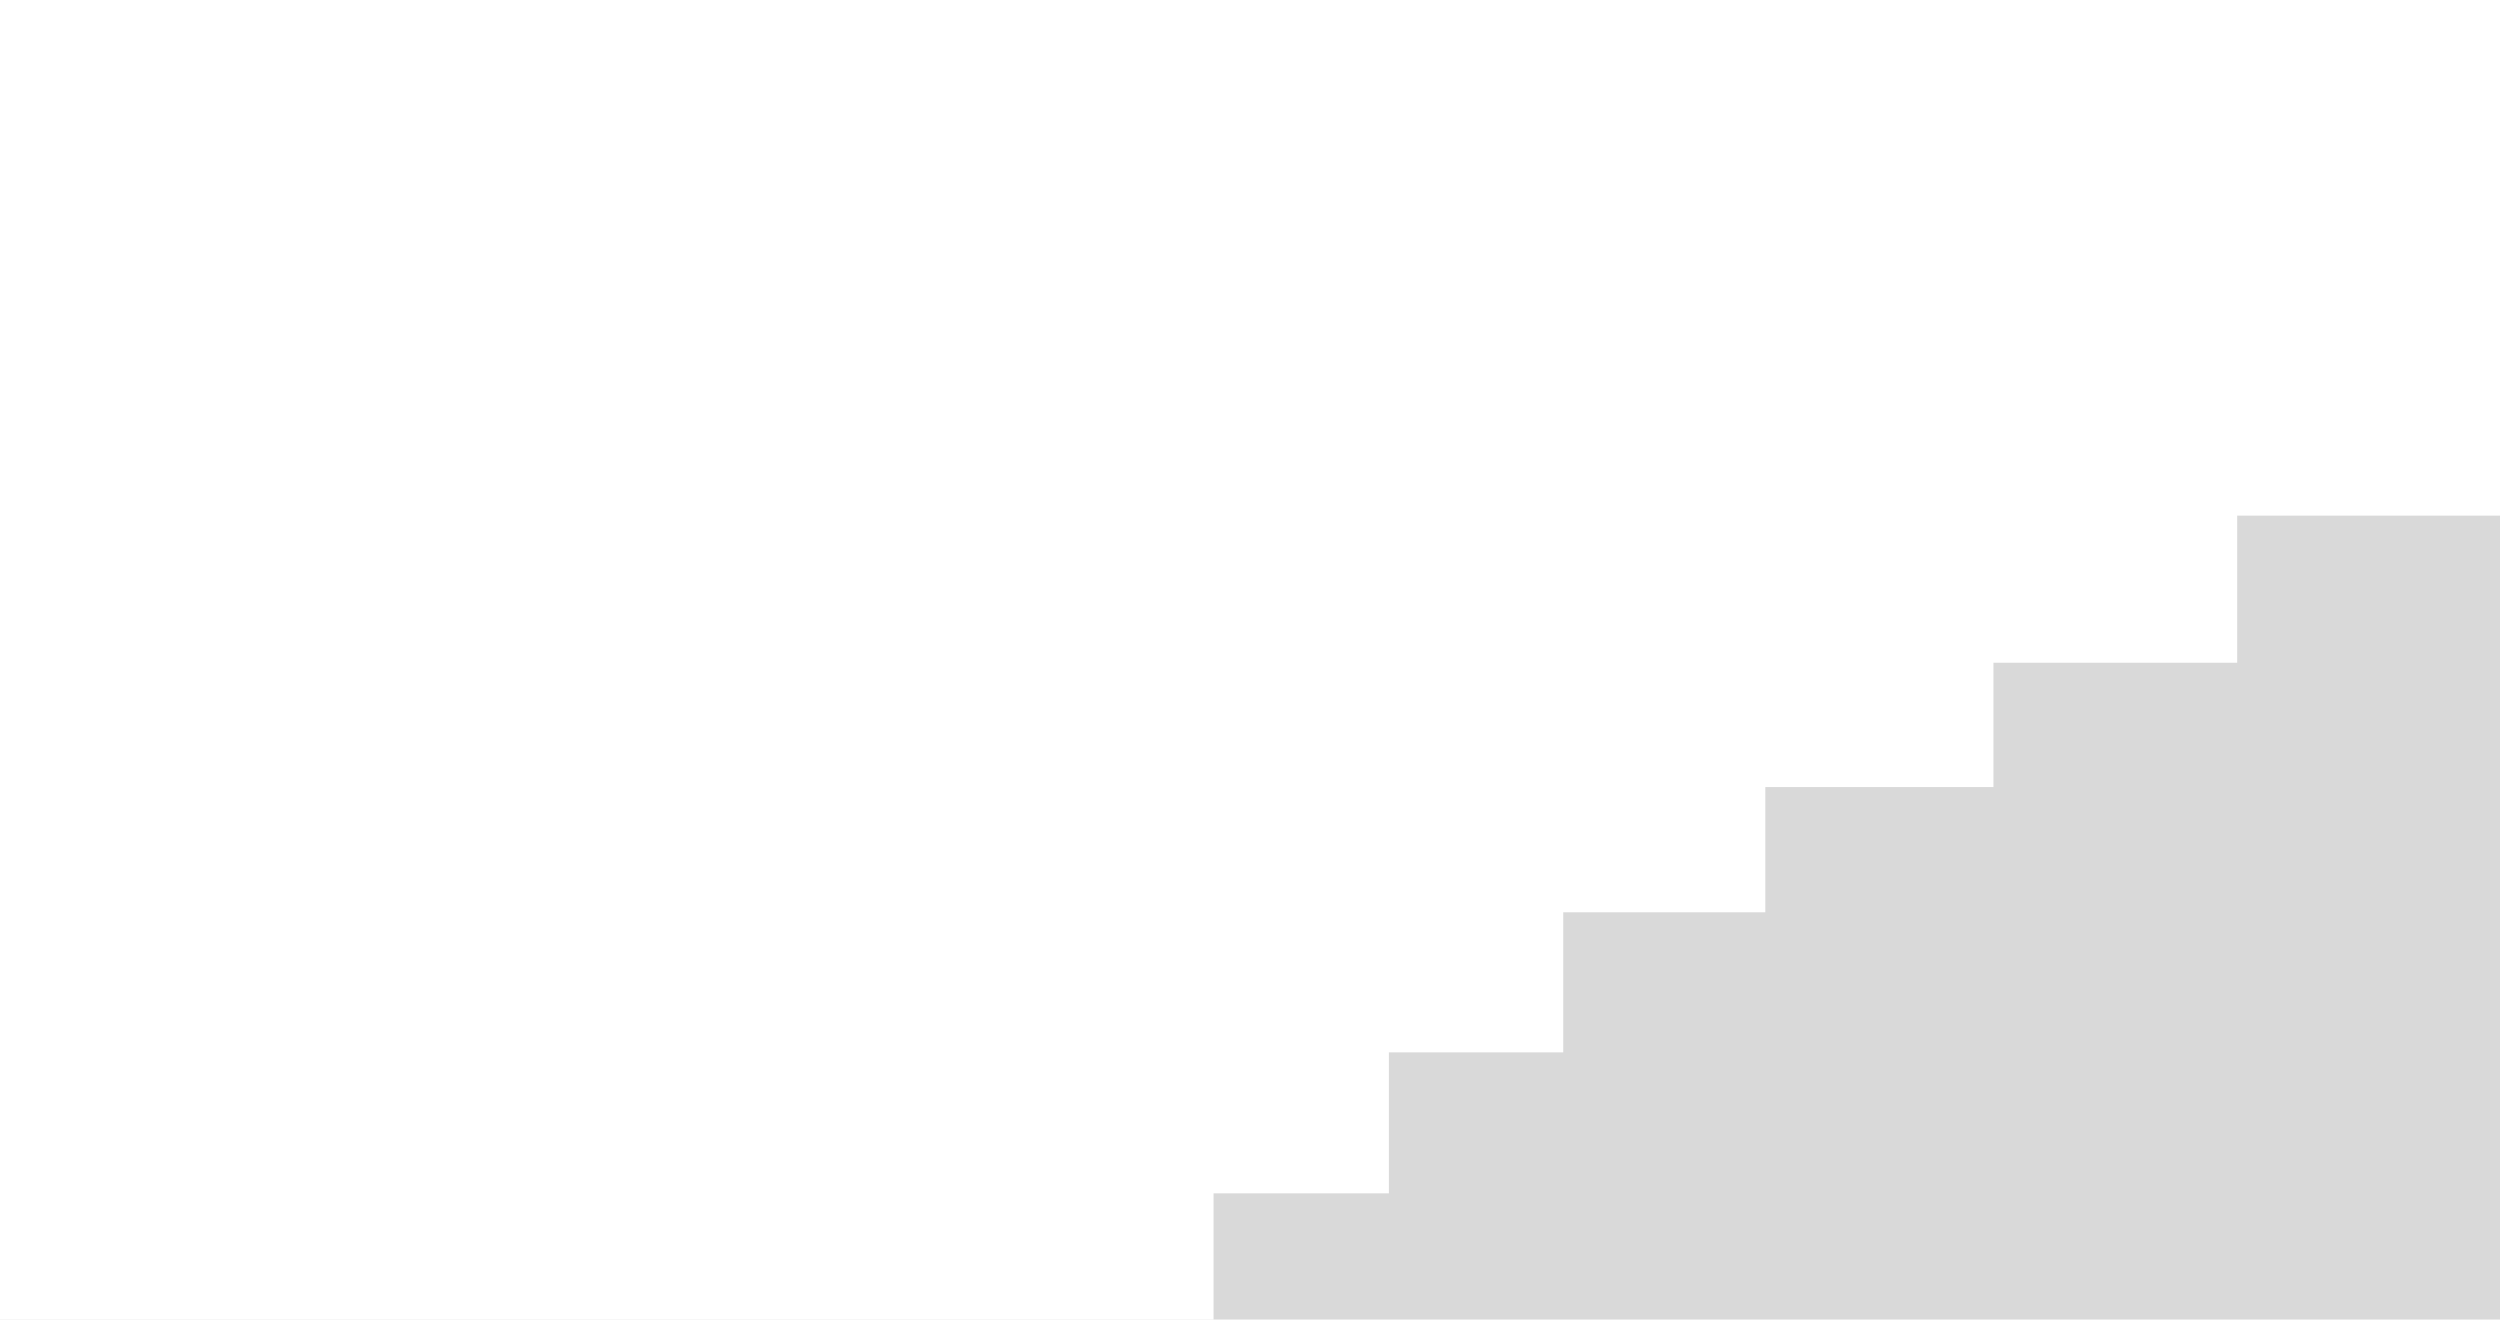
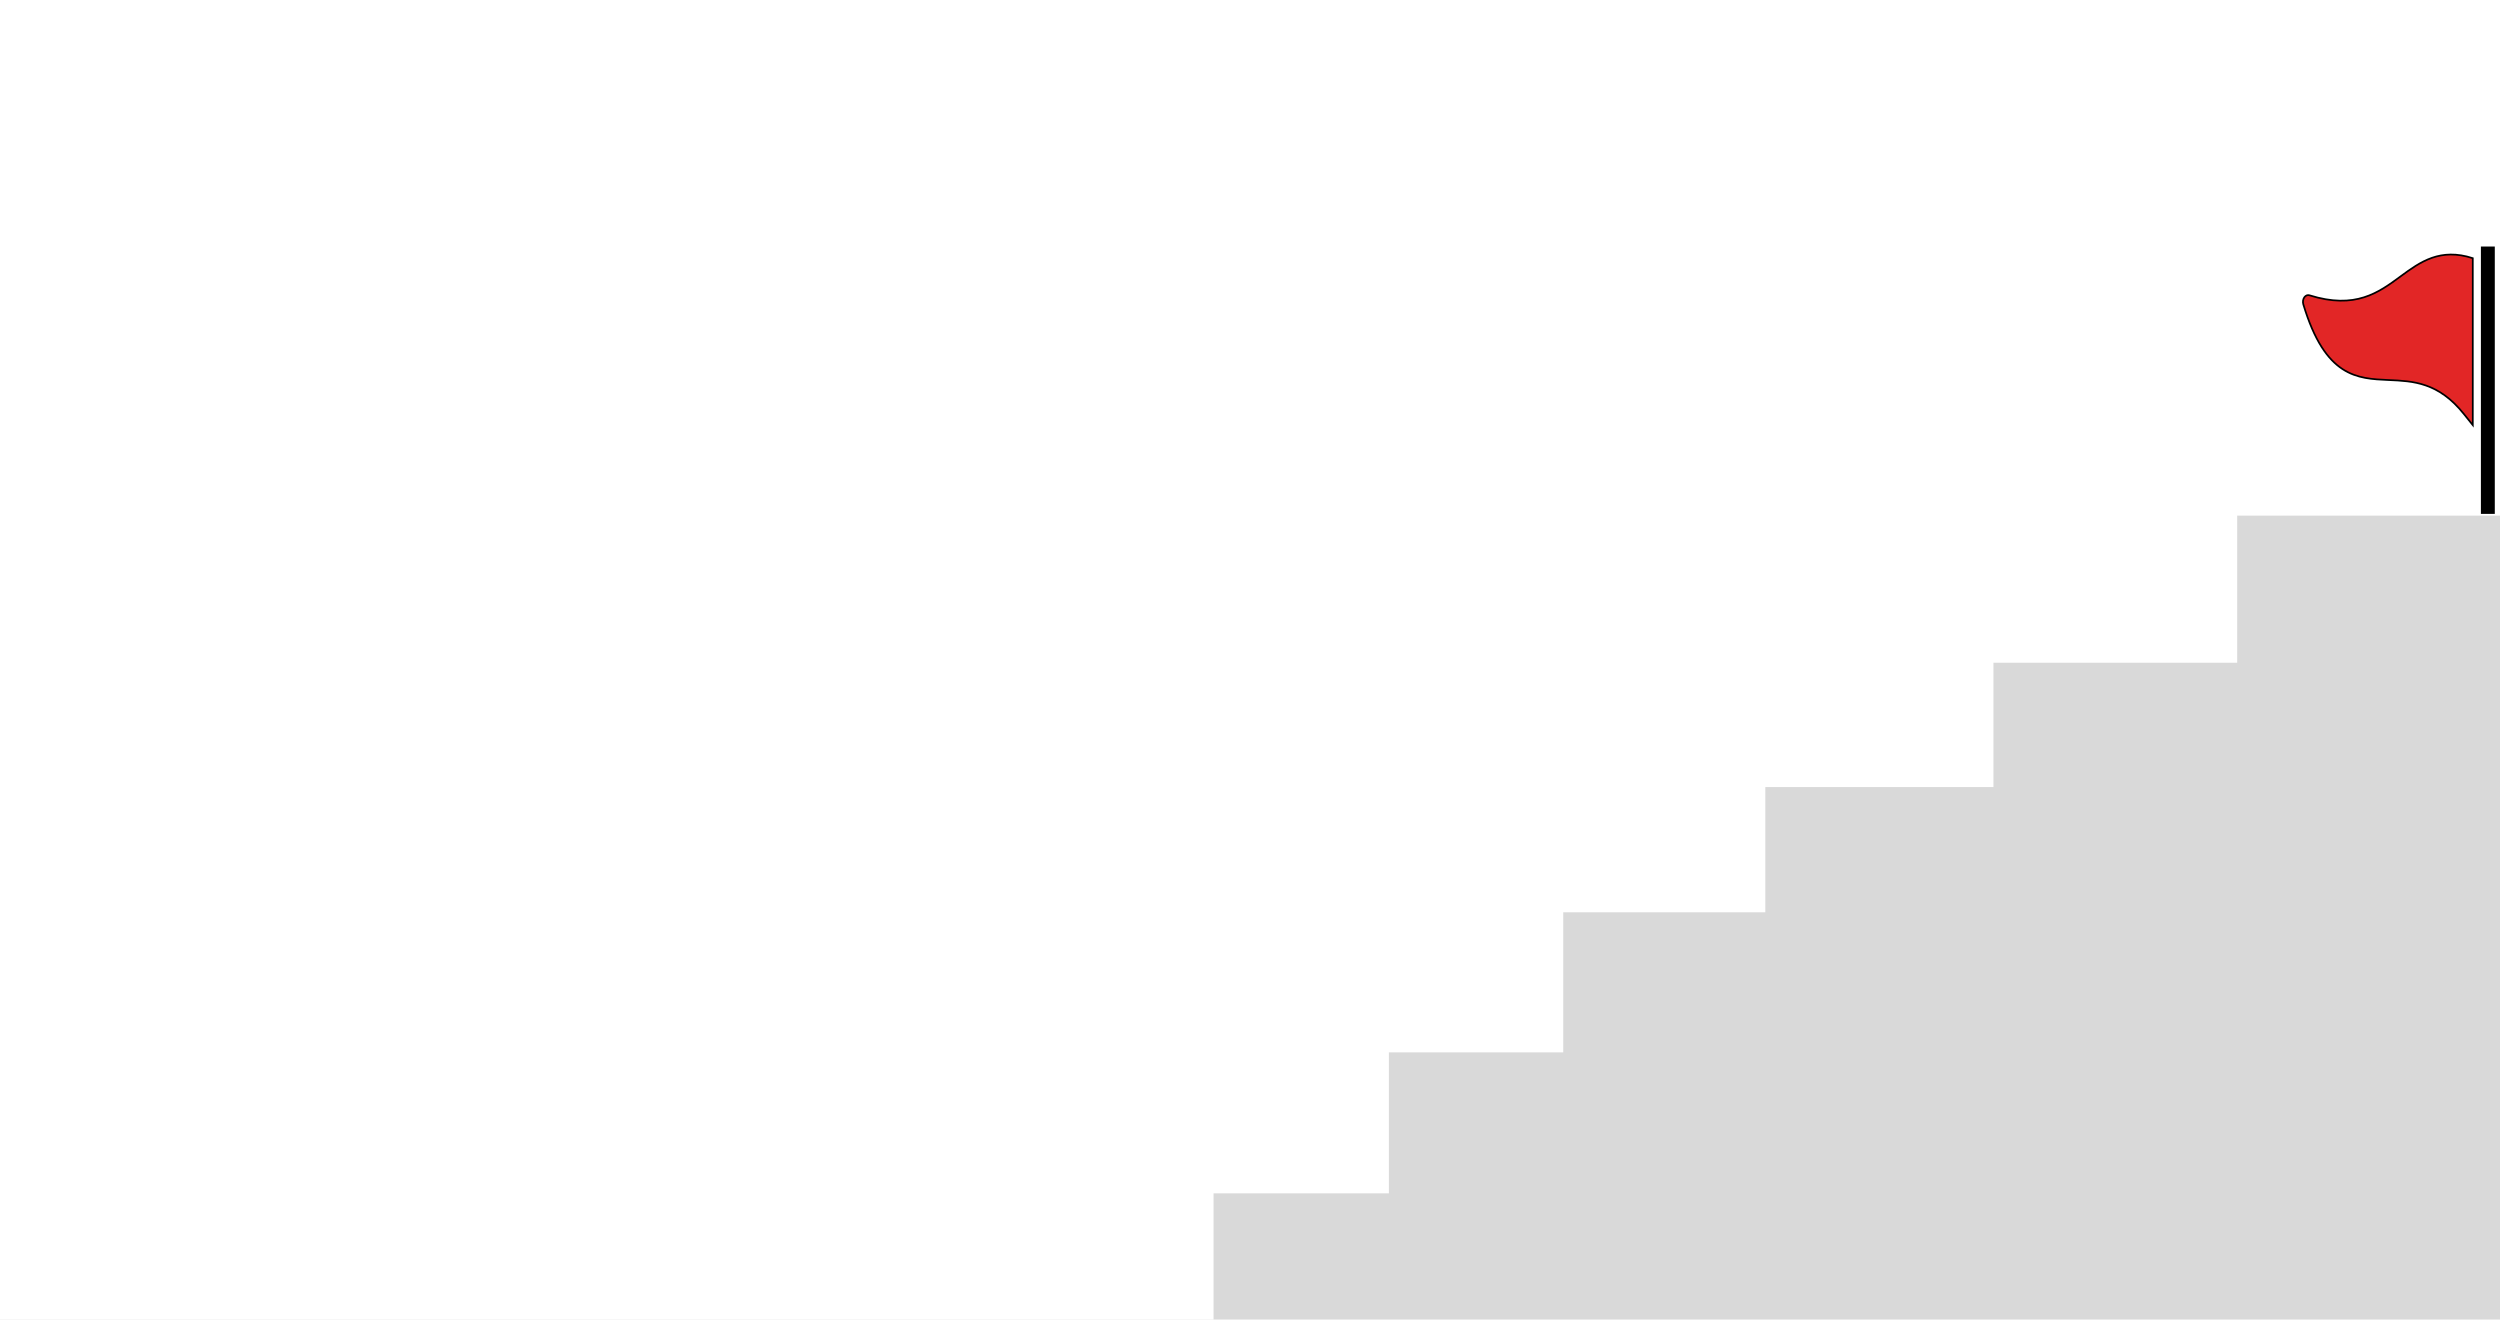
<svg xmlns="http://www.w3.org/2000/svg" width="1440" height="760" viewBox="0 0 1440 760" fill="none">
  <rect width="1440" height="760" fill="white" />
+   <g clip-path="url(#clip0_49_56)">
+     <path d="M1375.93 218.904L1375.93 218.904L1376.01 218.908C1382.95 219.215 1390.09 219.531 1397.31 222.047C1404.57 224.579 1411.89 229.326 1419.19 238.459L1424.32 244.873V148.71C1414.94 145.68 1407.4 146.211 1400.83 148.501C1394.16 150.827 1388.46 154.974 1382.79 159.145L1382.75 159.179C1376.41 163.847 1369.9 168.649 1361.67 171.241C1353.41 173.846 1343.45 174.21 1330.23 170.081C1329.21 169.766 1328.08 170.157 1327.3 171.236C1326.53 172.328 1326.29 173.895 1326.7 175.294C1333.04 196.423 1340.87 207.09 1349.29 212.596C1357.72 218.108 1366.82 218.511 1375.93 218.904ZM1432.38 143.5V292.5H1438.44V143.5H1432.38Z" fill="#E22626" stroke="black" />
+   </g>
  <path d="M1288.62 297H1440V760H699V687.373H800V606.171H900.422V525.474H1016.83V453.351H1148.23V381.732H1288.62V297Z" fill="#D9D9D9" />
+   <rect x="1429" y="142" width="8" height="154" fill="black" />
+   <defs>
+     <clipPath id="clip0_49_56">
+       <rect width="120" height="150" fill="white" transform="matrix(-1 0 0 1 1429 138)" />
+     </clipPath>
+   </defs>
</svg>
